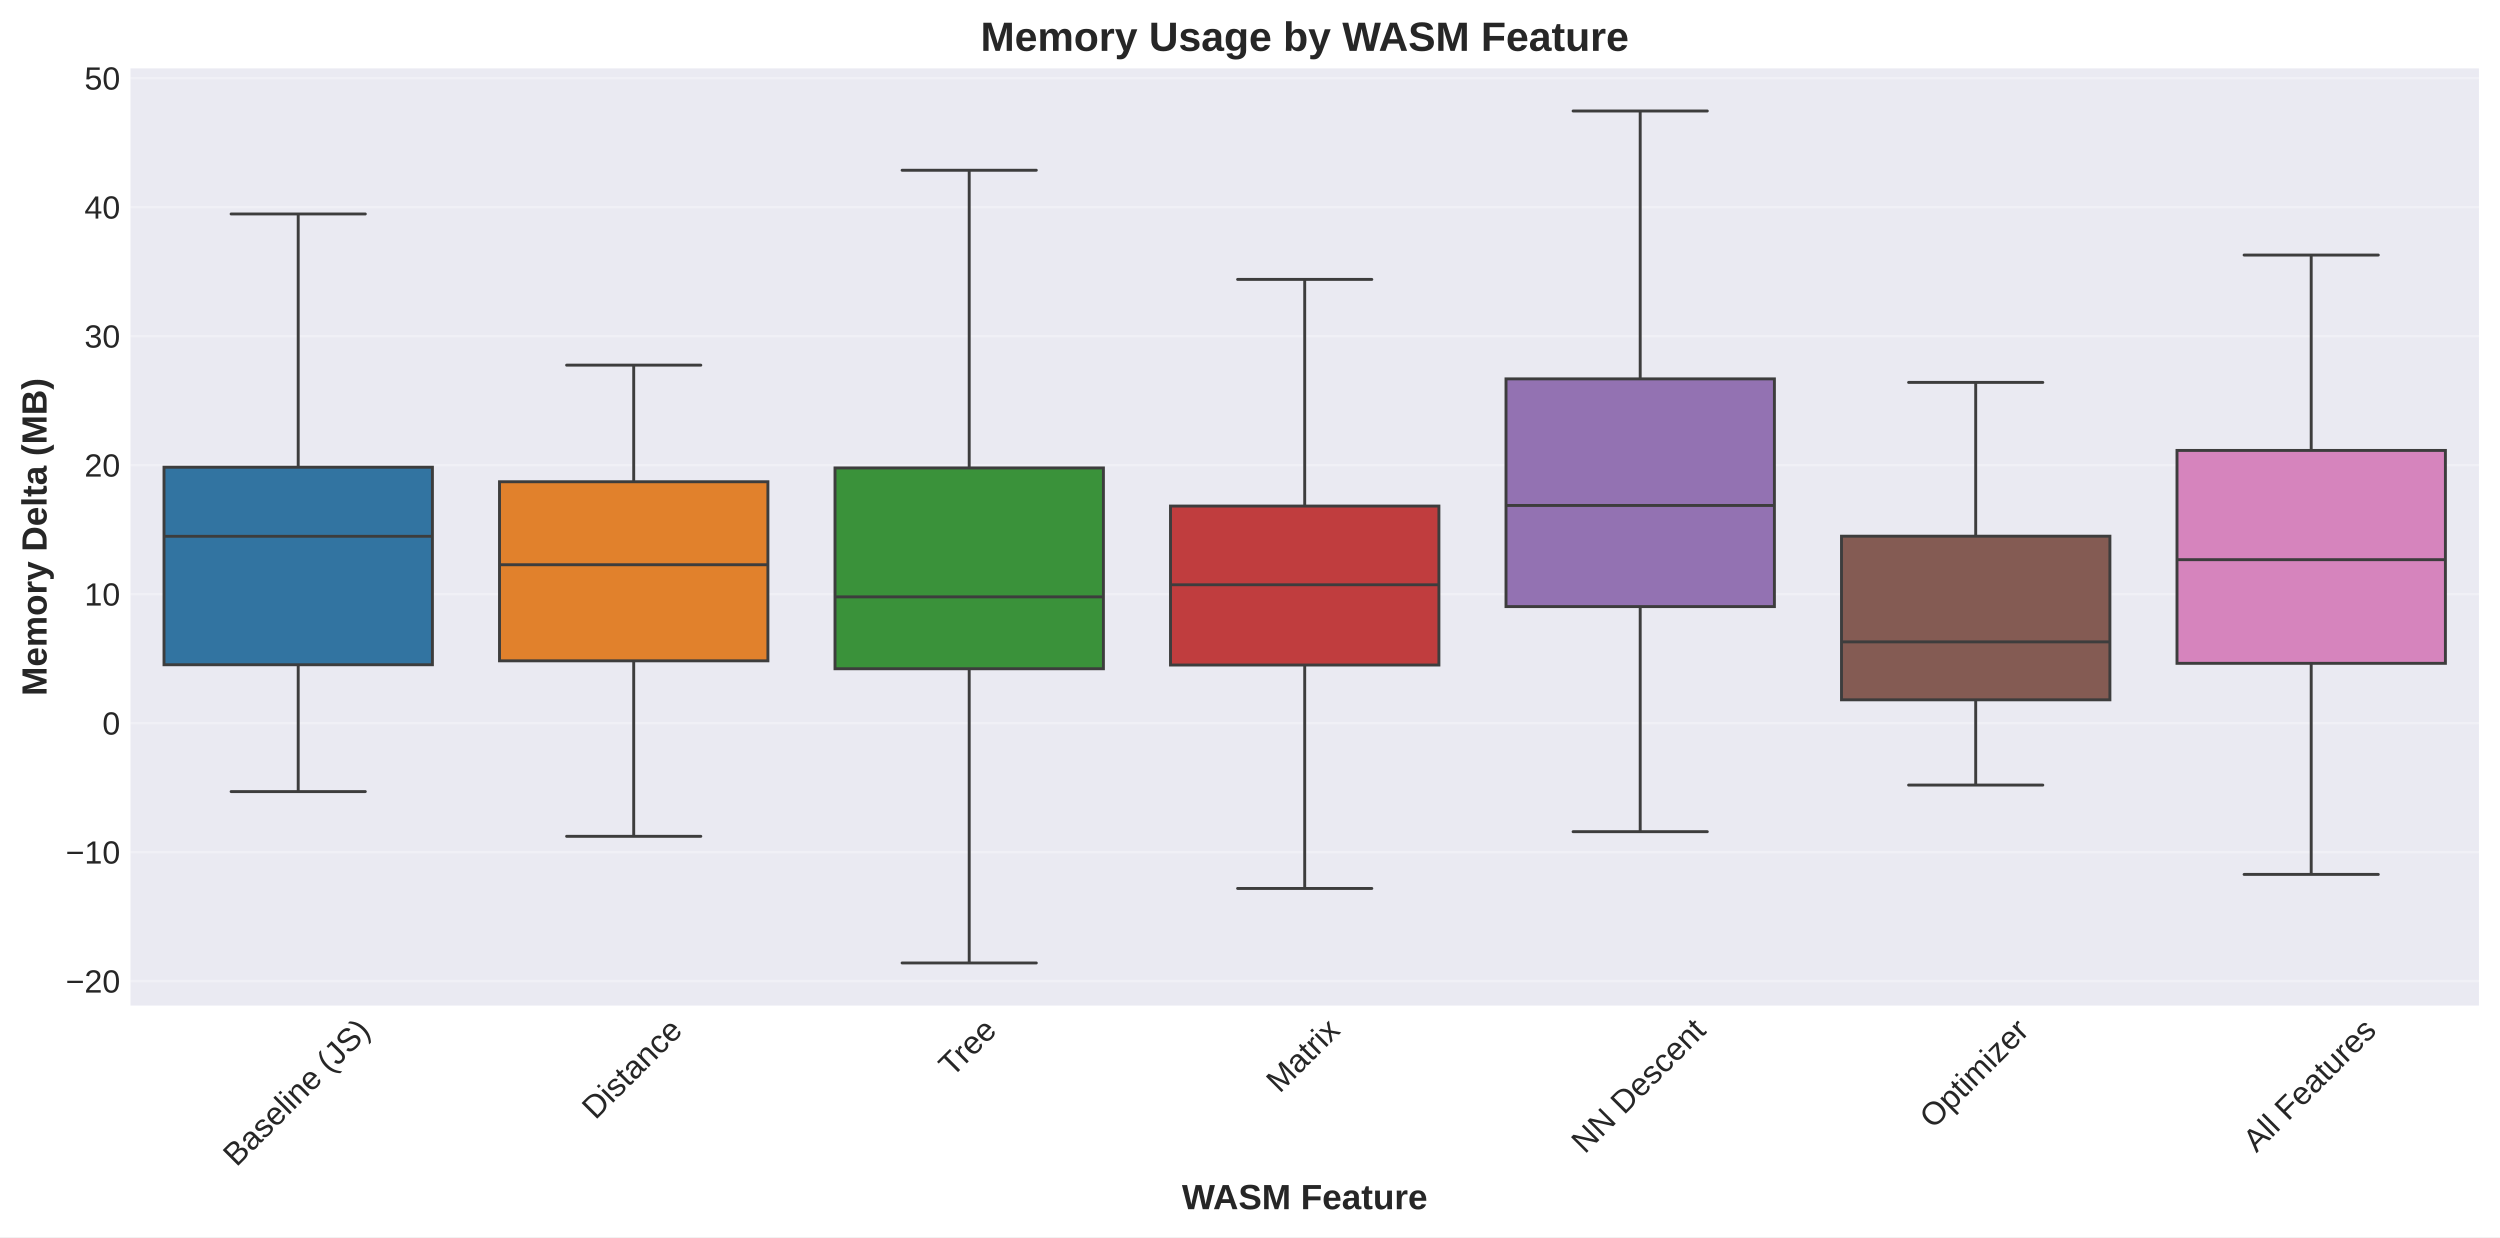
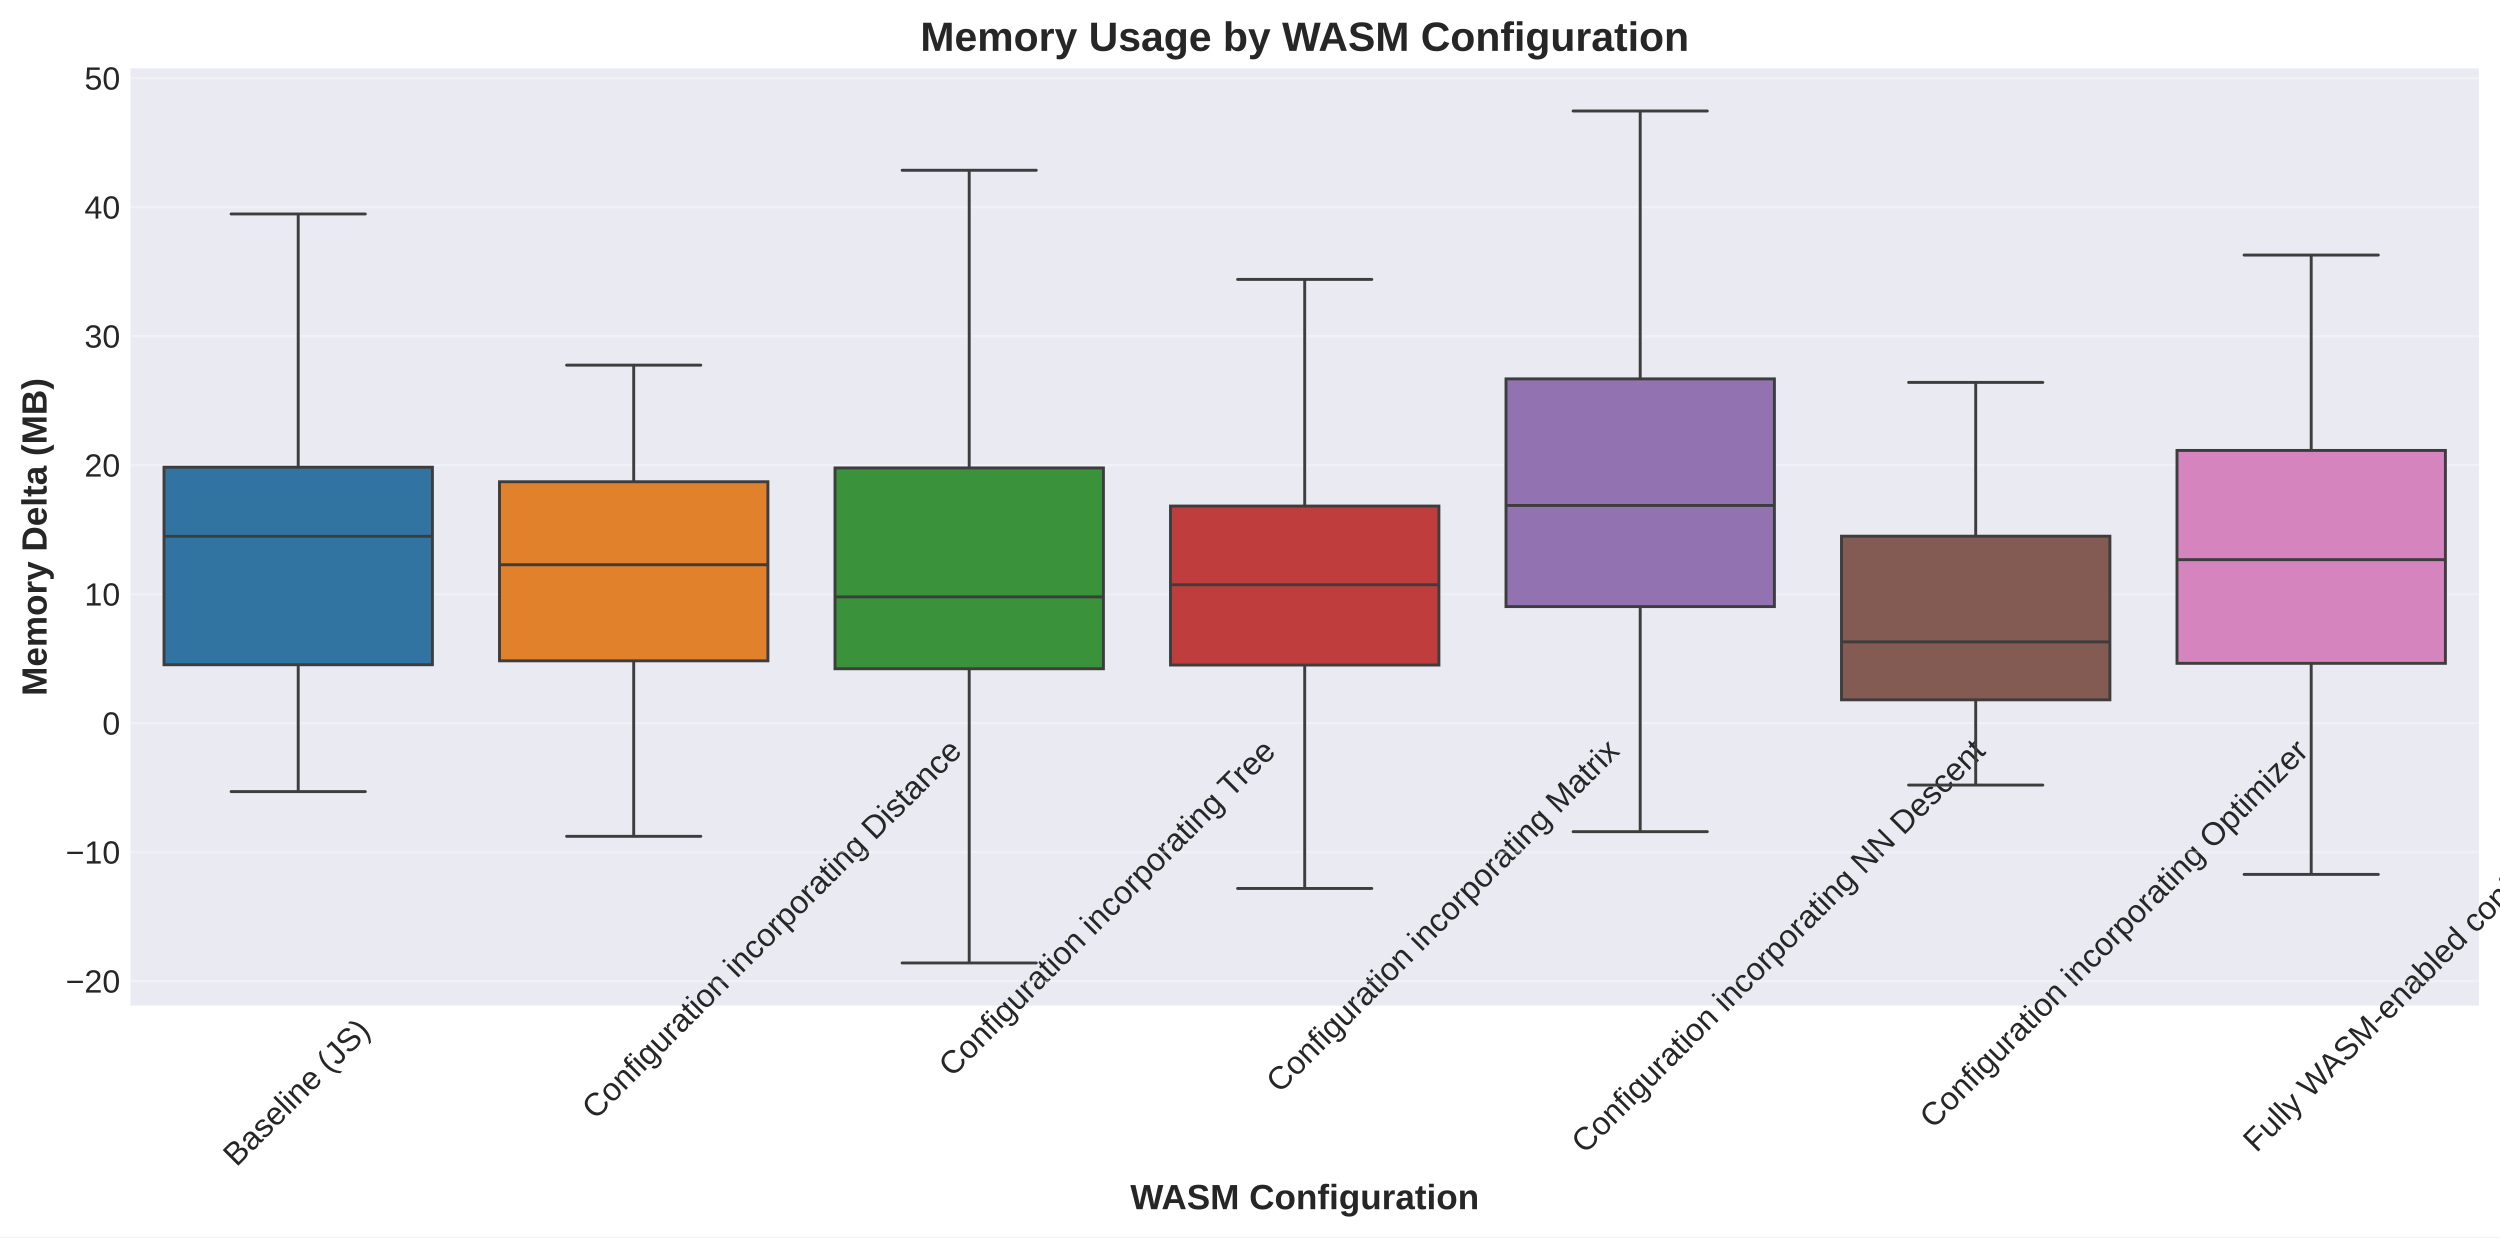
<svg xmlns="http://www.w3.org/2000/svg" width="855.051pt" height="423.132pt" viewBox="0 0 855.051 423.132" version="1.1">
  <defs>
    <style type="text/css">*{stroke-linejoin: round; stroke-linecap: butt}</style>
  </defs>
  <g id="figure_1">
    <g id="patch_1">
      <path d="M 0 423.132  L 855.051 423.132  L 855.051 -0  L 0 -0  z " style="fill: #ffffff" />
    </g>
    <g id="axes_1">
      <g id="patch_2">
        <path d="M 44.62 343.922  L 847.851 343.922  L 847.851 23.392  L 44.62 23.392  z " style="fill: #eaeaf2" />
      </g>
      <g id="matplotlib.axis_1">
        <g id="xtick_1">
          <g id="line2d_1" />
          <g id="text_1">
            <text style="font-size: 11px; font-family: 'Arial', 'Liberation Sans', 'DejaVu Sans', 'Bitstream Vera Sans', sans-serif; fill: #262626" transform="translate(80.87956 399.3372) rotate(-45)">Baseline (JS)</text>
          </g>
        </g>
        <g id="xtick_2">
          <g id="line2d_2" />
          <g id="text_2">
-             <text style="font-size: 11px; font-family: 'Arial', 'Liberation Sans', 'DejaVu Sans', 'Bitstream Vera Sans', sans-serif; fill: #262626" transform="translate(203.6214 383.2498) rotate(-45)">Distance</text>
+             <text style="font-size: 11px; font-family: 'Arial', 'Liberation Sans', 'DejaVu Sans', 'Bitstream Vera Sans', sans-serif; fill: #262626" transform="translate(203.6214 383.2498) rotate(-45)">Configuration incorporating Distance</text>
          </g>
        </g>
        <g id="xtick_3">
          <g id="line2d_3" />
          <g id="text_3">
-             <text style="font-size: 11px; font-family: 'Arial', 'Liberation Sans', 'DejaVu Sans', 'Bitstream Vera Sans', sans-serif; fill: #262626" transform="translate(325.6492 368.6888) rotate(-45)">Tree</text>
+             <text style="font-size: 11px; font-family: 'Arial', 'Liberation Sans', 'DejaVu Sans', 'Bitstream Vera Sans', sans-serif; fill: #262626" transform="translate(325.6492 368.6888) rotate(-45)">Configuration incorporating Tree</text>
          </g>
        </g>
        <g id="xtick_4">
          <g id="line2d_4" />
          <g id="text_4">
-             <text style="font-size: 11px; font-family: 'Arial', 'Liberation Sans', 'DejaVu Sans', 'Bitstream Vera Sans', sans-serif; fill: #262626" transform="translate(437.6602 374.1615) rotate(-45)">Matrix</text>
+             <text style="font-size: 11px; font-family: 'Arial', 'Liberation Sans', 'DejaVu Sans', 'Bitstream Vera Sans', sans-serif; fill: #262626" transform="translate(437.6602 374.1615) rotate(-45)">Configuration incorporating Matrix</text>
          </g>
        </g>
        <g id="xtick_5">
          <g id="line2d_5" />
          <g id="text_5">
-             <text style="font-size: 11px; font-family: 'Arial', 'Liberation Sans', 'DejaVu Sans', 'Bitstream Vera Sans', sans-serif; fill: #262626" transform="translate(542.0297 394.917) rotate(-45)">NN Descent</text>
+             <text style="font-size: 11px; font-family: 'Arial', 'Liberation Sans', 'DejaVu Sans', 'Bitstream Vera Sans', sans-serif; fill: #262626" transform="translate(542.0297 394.917) rotate(-45)">Configuration incorporating NN Descent</text>
          </g>
        </g>
        <g id="xtick_6">
          <g id="line2d_6" />
          <g id="text_6">
-             <text style="font-size: 11px; font-family: 'Arial', 'Liberation Sans', 'DejaVu Sans', 'Bitstream Vera Sans', sans-serif; fill: #262626" transform="translate(661.1529 386.3647) rotate(-45)">Optimizer</text>
+             <text style="font-size: 11px; font-family: 'Arial', 'Liberation Sans', 'DejaVu Sans', 'Bitstream Vera Sans', sans-serif; fill: #262626" transform="translate(661.1529 386.3647) rotate(-45)">Configuration incorporating Optimizer</text>
          </g>
        </g>
        <g id="xtick_7">
          <g id="line2d_7" />
          <g id="text_7">
-             <text style="font-size: 11px; font-family: 'Arial', 'Liberation Sans', 'DejaVu Sans', 'Bitstream Vera Sans', sans-serif; fill: #262626" transform="translate(771.7395 394.4868) rotate(-45)">All Features</text>
+             <text style="font-size: 11px; font-family: 'Arial', 'Liberation Sans', 'DejaVu Sans', 'Bitstream Vera Sans', sans-serif; fill: #262626" transform="translate(771.7395 394.4868) rotate(-45)">Fully WASM-enabled configuration</text>
          </g>
        </g>
        <g id="text_8">
-           <text style="font-weight: 700; font-size: 12px; font-family: 'Arial', 'Liberation Sans', 'DejaVu Sans', 'Bitstream Vera Sans', sans-serif; text-anchor: middle; fill: #262626" x="446.236" y="413.564" transform="rotate(-0 446.2356 413.5637)">WASM Feature</text>
+           <text style="font-weight: 700; font-size: 12px; font-family: 'Arial', 'Liberation Sans', 'DejaVu Sans', 'Bitstream Vera Sans', sans-serif; text-anchor: middle; fill: #262626" x="446.236" y="413.564" transform="rotate(-0 446.2356 413.5637)">WASM Configuration</text>
        </g>
      </g>
      <g id="matplotlib.axis_2">
        <g id="ytick_1">
          <g id="line2d_8">
            <path d="M 44.62 335.545  L 847.851 335.545  " clip-path="url(#pf6e1b1b119)" style="fill: none; stroke: #ffffff; stroke-opacity: 0.3; stroke-width: 0.8; stroke-linecap: round" />
          </g>
          <g id="line2d_9" />
          <g id="text_9">
            <text style="font-size: 11px; font-family: 'Arial', 'Liberation Sans', 'DejaVu Sans', 'Bitstream Vera Sans', sans-serif; text-anchor: end; fill: #262626" x="41.12" y="339.482" transform="rotate(-0 41.12 339.4816)">−20</text>
          </g>
        </g>
        <g id="ytick_2">
          <g id="line2d_10">
            <path d="M 44.62 291.425  L 847.851 291.425  " clip-path="url(#pf6e1b1b119)" style="fill: none; stroke: #ffffff; stroke-opacity: 0.3; stroke-width: 0.8; stroke-linecap: round" />
          </g>
          <g id="line2d_11" />
          <g id="text_10">
            <text style="font-size: 11px; font-family: 'Arial', 'Liberation Sans', 'DejaVu Sans', 'Bitstream Vera Sans', sans-serif; text-anchor: end; fill: #262626" x="41.12" y="295.362" transform="rotate(-0 41.12 295.3619)">−10</text>
          </g>
        </g>
        <g id="ytick_3">
          <g id="line2d_12">
            <path d="M 44.62 247.305  L 847.851 247.305  " clip-path="url(#pf6e1b1b119)" style="fill: none; stroke: #ffffff; stroke-opacity: 0.3; stroke-width: 0.8; stroke-linecap: round" />
          </g>
          <g id="line2d_13" />
          <g id="text_11">
            <text style="font-size: 11px; font-family: 'Arial', 'Liberation Sans', 'DejaVu Sans', 'Bitstream Vera Sans', sans-serif; text-anchor: end; fill: #262626" x="41.12" y="251.242" transform="rotate(-0 41.12 251.2422)">0</text>
          </g>
        </g>
        <g id="ytick_4">
          <g id="line2d_14">
            <path d="M 44.62 203.186  L 847.851 203.186  " clip-path="url(#pf6e1b1b119)" style="fill: none; stroke: #ffffff; stroke-opacity: 0.3; stroke-width: 0.8; stroke-linecap: round" />
          </g>
          <g id="line2d_15" />
          <g id="text_12">
            <text style="font-size: 11px; font-family: 'Arial', 'Liberation Sans', 'DejaVu Sans', 'Bitstream Vera Sans', sans-serif; text-anchor: end; fill: #262626" x="41.12" y="207.123" transform="rotate(-0 41.12 207.1225)">10</text>
          </g>
        </g>
        <g id="ytick_5">
          <g id="line2d_16">
            <path d="M 44.62 159.066  L 847.851 159.066  " clip-path="url(#pf6e1b1b119)" style="fill: none; stroke: #ffffff; stroke-opacity: 0.3; stroke-width: 0.8; stroke-linecap: round" />
          </g>
          <g id="line2d_17" />
          <g id="text_13">
            <text style="font-size: 11px; font-family: 'Arial', 'Liberation Sans', 'DejaVu Sans', 'Bitstream Vera Sans', sans-serif; text-anchor: end; fill: #262626" x="41.12" y="163.003" transform="rotate(-0 41.12 163.0029)">20</text>
          </g>
        </g>
        <g id="ytick_6">
          <g id="line2d_18">
            <path d="M 44.62 114.946  L 847.851 114.946  " clip-path="url(#pf6e1b1b119)" style="fill: none; stroke: #ffffff; stroke-opacity: 0.3; stroke-width: 0.8; stroke-linecap: round" />
          </g>
          <g id="line2d_19" />
          <g id="text_14">
            <text style="font-size: 11px; font-family: 'Arial', 'Liberation Sans', 'DejaVu Sans', 'Bitstream Vera Sans', sans-serif; text-anchor: end; fill: #262626" x="41.12" y="118.883" transform="rotate(-0 41.12 118.8832)">30</text>
          </g>
        </g>
        <g id="ytick_7">
          <g id="line2d_20">
            <path d="M 44.62 70.827  L 847.851 70.827  " clip-path="url(#pf6e1b1b119)" style="fill: none; stroke: #ffffff; stroke-opacity: 0.3; stroke-width: 0.8; stroke-linecap: round" />
          </g>
          <g id="line2d_21" />
          <g id="text_15">
            <text style="font-size: 11px; font-family: 'Arial', 'Liberation Sans', 'DejaVu Sans', 'Bitstream Vera Sans', sans-serif; text-anchor: end; fill: #262626" x="41.12" y="74.763" transform="rotate(-0 41.12 74.76349)">40</text>
          </g>
        </g>
        <g id="ytick_8">
          <g id="line2d_22">
            <path d="M 44.62 26.707  L 847.851 26.707  " clip-path="url(#pf6e1b1b119)" style="fill: none; stroke: #ffffff; stroke-opacity: 0.3; stroke-width: 0.8; stroke-linecap: round" />
          </g>
          <g id="line2d_23" />
          <g id="text_16">
            <text style="font-size: 11px; font-family: 'Arial', 'Liberation Sans', 'DejaVu Sans', 'Bitstream Vera Sans', sans-serif; text-anchor: end; fill: #262626" x="41.12" y="30.644" transform="rotate(-0 41.12 30.64381)">50</text>
          </g>
        </g>
        <g id="text_17">
          <text style="font-weight: 700; font-size: 12px; font-family: 'Arial', 'Liberation Sans', 'DejaVu Sans', 'Bitstream Vera Sans', sans-serif; text-anchor: middle; fill: #262626" x="15.936" y="183.657" transform="rotate(-90 15.93562 183.6566)">Memory Delta (MB)</text>
        </g>
      </g>
      <g id="patch_3">
        <path d="M 56.095 227.355  L 147.893 227.355  L 147.893 159.802  L 56.095 159.802  L 56.095 227.355  z " clip-path="url(#pf6e1b1b119)" style="fill: #3274a1; stroke: #3d3d3d; stroke-linejoin: miter" />
      </g>
      <g id="line2d_24">
        <path d="M 101.994 227.355  L 101.994 270.735  " clip-path="url(#pf6e1b1b119)" style="fill: none; stroke: #3d3d3d" />
      </g>
      <g id="line2d_25">
        <path d="M 101.994 159.802  L 101.994 73.181  " clip-path="url(#pf6e1b1b119)" style="fill: none; stroke: #3d3d3d" />
      </g>
      <g id="line2d_26">
        <path d="M 79.044 270.735  L 124.943 270.735  " clip-path="url(#pf6e1b1b119)" style="fill: none; stroke: #3d3d3d; stroke-linecap: round" />
      </g>
      <g id="line2d_27">
        <path d="M 79.044 73.181  L 124.943 73.181  " clip-path="url(#pf6e1b1b119)" style="fill: none; stroke: #3d3d3d; stroke-linecap: round" />
      </g>
      <g id="patch_4">
        <path d="M 170.842 226.016  L 262.64 226.016  L 262.64 164.765  L 170.842 164.765  L 170.842 226.016  z " clip-path="url(#pf6e1b1b119)" style="fill: #e1812c; stroke: #3d3d3d; stroke-linejoin: miter" />
      </g>
      <g id="line2d_28">
        <path d="M 216.741 226.016  L 216.741 286.039  " clip-path="url(#pf6e1b1b119)" style="fill: none; stroke: #3d3d3d" />
      </g>
      <g id="line2d_29">
        <path d="M 216.741 164.765  L 216.741 124.892  " clip-path="url(#pf6e1b1b119)" style="fill: none; stroke: #3d3d3d" />
      </g>
      <g id="line2d_30">
        <path d="M 193.792 286.039  L 239.69 286.039  " clip-path="url(#pf6e1b1b119)" style="fill: none; stroke: #3d3d3d; stroke-linecap: round" />
      </g>
      <g id="line2d_31">
        <path d="M 193.792 124.892  L 239.69 124.892  " clip-path="url(#pf6e1b1b119)" style="fill: none; stroke: #3d3d3d; stroke-linecap: round" />
      </g>
      <g id="patch_5">
        <path d="M 285.589 228.727  L 377.387 228.727  L 377.387 160.043  L 285.589 160.043  L 285.589 228.727  z " clip-path="url(#pf6e1b1b119)" style="fill: #3a923a; stroke: #3d3d3d; stroke-linejoin: miter" />
      </g>
      <g id="line2d_32">
        <path d="M 331.488 228.727  L 331.488 329.352  " clip-path="url(#pf6e1b1b119)" style="fill: none; stroke: #3d3d3d" />
      </g>
      <g id="line2d_33">
        <path d="M 331.488 160.043  L 331.488 58.228  " clip-path="url(#pf6e1b1b119)" style="fill: none; stroke: #3d3d3d" />
      </g>
      <g id="line2d_34">
        <path d="M 308.539 329.352  L 354.438 329.352  " clip-path="url(#pf6e1b1b119)" style="fill: none; stroke: #3d3d3d; stroke-linecap: round" />
      </g>
      <g id="line2d_35">
        <path d="M 308.539 58.228  L 354.438 58.228  " clip-path="url(#pf6e1b1b119)" style="fill: none; stroke: #3d3d3d; stroke-linecap: round" />
      </g>
      <g id="patch_6">
        <path d="M 400.337 227.453  L 492.135 227.453  L 492.135 173.082  L 400.337 173.082  L 400.337 227.453  z " clip-path="url(#pf6e1b1b119)" style="fill: #c03d3e; stroke: #3d3d3d; stroke-linejoin: miter" />
      </g>
      <g id="line2d_36">
        <path d="M 446.236 227.453  L 446.236 303.868  " clip-path="url(#pf6e1b1b119)" style="fill: none; stroke: #3d3d3d" />
      </g>
      <g id="line2d_37">
        <path d="M 446.236 173.082  L 446.236 95.567  " clip-path="url(#pf6e1b1b119)" style="fill: none; stroke: #3d3d3d" />
      </g>
      <g id="line2d_38">
        <path d="M 423.286 303.868  L 469.185 303.868  " clip-path="url(#pf6e1b1b119)" style="fill: none; stroke: #3d3d3d; stroke-linecap: round" />
      </g>
      <g id="line2d_39">
        <path d="M 423.286 95.567  L 469.185 95.567  " clip-path="url(#pf6e1b1b119)" style="fill: none; stroke: #3d3d3d; stroke-linecap: round" />
      </g>
      <g id="patch_7">
        <path d="M 515.084 207.467  L 606.882 207.467  L 606.882 129.583  L 515.084 129.583  L 515.084 207.467  z " clip-path="url(#pf6e1b1b119)" style="fill: #9372b2; stroke: #3d3d3d; stroke-linejoin: miter" />
      </g>
      <g id="line2d_40">
        <path d="M 560.983 207.467  L 560.983 284.453  " clip-path="url(#pf6e1b1b119)" style="fill: none; stroke: #3d3d3d" />
      </g>
      <g id="line2d_41">
        <path d="M 560.983 129.583  L 560.983 37.961  " clip-path="url(#pf6e1b1b119)" style="fill: none; stroke: #3d3d3d" />
      </g>
      <g id="line2d_42">
        <path d="M 538.033 284.453  L 583.932 284.453  " clip-path="url(#pf6e1b1b119)" style="fill: none; stroke: #3d3d3d; stroke-linecap: round" />
      </g>
      <g id="line2d_43">
        <path d="M 538.033 37.961  L 583.932 37.961  " clip-path="url(#pf6e1b1b119)" style="fill: none; stroke: #3d3d3d; stroke-linecap: round" />
      </g>
      <g id="patch_8">
        <path d="M 629.831 239.352  L 721.629 239.352  L 721.629 183.391  L 629.831 183.391  L 629.831 239.352  z " clip-path="url(#pf6e1b1b119)" style="fill: #845b53; stroke: #3d3d3d; stroke-linejoin: miter" />
      </g>
      <g id="line2d_44">
        <path d="M 675.73 239.352  L 675.73 268.513  " clip-path="url(#pf6e1b1b119)" style="fill: none; stroke: #3d3d3d" />
      </g>
      <g id="line2d_45">
        <path d="M 675.73 183.391  L 675.73 130.796  " clip-path="url(#pf6e1b1b119)" style="fill: none; stroke: #3d3d3d" />
      </g>
      <g id="line2d_46">
        <path d="M 652.781 268.513  L 698.68 268.513  " clip-path="url(#pf6e1b1b119)" style="fill: none; stroke: #3d3d3d; stroke-linecap: round" />
      </g>
      <g id="line2d_47">
        <path d="M 652.781 130.796  L 698.68 130.796  " clip-path="url(#pf6e1b1b119)" style="fill: none; stroke: #3d3d3d; stroke-linecap: round" />
      </g>
      <g id="patch_9">
        <path d="M 744.579 226.873  L 836.377 226.873  L 836.377 154.059  L 744.579 154.059  L 744.579 226.873  z " clip-path="url(#pf6e1b1b119)" style="fill: #d684bd; stroke: #3d3d3d; stroke-linejoin: miter" />
      </g>
      <g id="line2d_48">
        <path d="M 790.478 226.873  L 790.478 299.071  " clip-path="url(#pf6e1b1b119)" style="fill: none; stroke: #3d3d3d" />
      </g>
      <g id="line2d_49">
        <path d="M 790.478 154.059  L 790.478 87.233  " clip-path="url(#pf6e1b1b119)" style="fill: none; stroke: #3d3d3d" />
      </g>
      <g id="line2d_50">
        <path d="M 767.528 299.071  L 813.427 299.071  " clip-path="url(#pf6e1b1b119)" style="fill: none; stroke: #3d3d3d; stroke-linecap: round" />
      </g>
      <g id="line2d_51">
        <path d="M 767.528 87.233  L 813.427 87.233  " clip-path="url(#pf6e1b1b119)" style="fill: none; stroke: #3d3d3d; stroke-linecap: round" />
      </g>
      <g id="line2d_52">
        <path d="M 56.095 183.427  L 147.893 183.427  " clip-path="url(#pf6e1b1b119)" style="fill: none; stroke: #3d3d3d" />
      </g>
      <g id="line2d_53">
        <path d="M 170.842 193.148  L 262.64 193.148  " clip-path="url(#pf6e1b1b119)" style="fill: none; stroke: #3d3d3d" />
      </g>
      <g id="line2d_54">
        <path d="M 285.589 204.139  L 377.387 204.139  " clip-path="url(#pf6e1b1b119)" style="fill: none; stroke: #3d3d3d" />
      </g>
      <g id="line2d_55">
        <path d="M 400.337 200.003  L 492.135 200.003  " clip-path="url(#pf6e1b1b119)" style="fill: none; stroke: #3d3d3d" />
      </g>
      <g id="line2d_56">
        <path d="M 515.084 172.874  L 606.882 172.874  " clip-path="url(#pf6e1b1b119)" style="fill: none; stroke: #3d3d3d" />
      </g>
      <g id="line2d_57">
        <path d="M 629.831 219.536  L 721.629 219.536  " clip-path="url(#pf6e1b1b119)" style="fill: none; stroke: #3d3d3d" />
      </g>
      <g id="line2d_58">
        <path d="M 744.579 191.416  L 836.377 191.416  " clip-path="url(#pf6e1b1b119)" style="fill: none; stroke: #3d3d3d" />
      </g>
      <g id="patch_10">
        <path d="M 44.62 343.922  L 44.62 23.392  " style="fill: none" />
      </g>
      <g id="patch_11">
        <path d="M 847.851 343.922  L 847.851 23.392  " style="fill: none" />
      </g>
      <g id="patch_12">
        <path d="M 44.62 343.922  L 847.851 343.922  " style="fill: none" />
      </g>
      <g id="patch_13">
        <path d="M 44.62 23.392  L 847.851 23.392  " style="fill: none" />
      </g>
      <g id="text_18">
-         <text style="font-weight: 700; font-size: 14px; font-family: 'Arial', 'Liberation Sans', 'DejaVu Sans', 'Bitstream Vera Sans', sans-serif; text-anchor: middle; fill: #262626" x="446.236" y="17.392" transform="rotate(-0 446.2356 17.39156)">Memory Usage by WASM Feature</text>
+         <text style="font-weight: 700; font-size: 14px; font-family: 'Arial', 'Liberation Sans', 'DejaVu Sans', 'Bitstream Vera Sans', sans-serif; text-anchor: middle; fill: #262626" x="446.236" y="17.392" transform="rotate(-0 446.2356 17.39156)">Memory Usage by WASM Configuration</text>
      </g>
    </g>
  </g>
  <defs>
    <clipPath id="pf6e1b1b119">
      <rect x="44.62" y="23.392" width="803.231" height="320.53" />
    </clipPath>
  </defs>
</svg>
